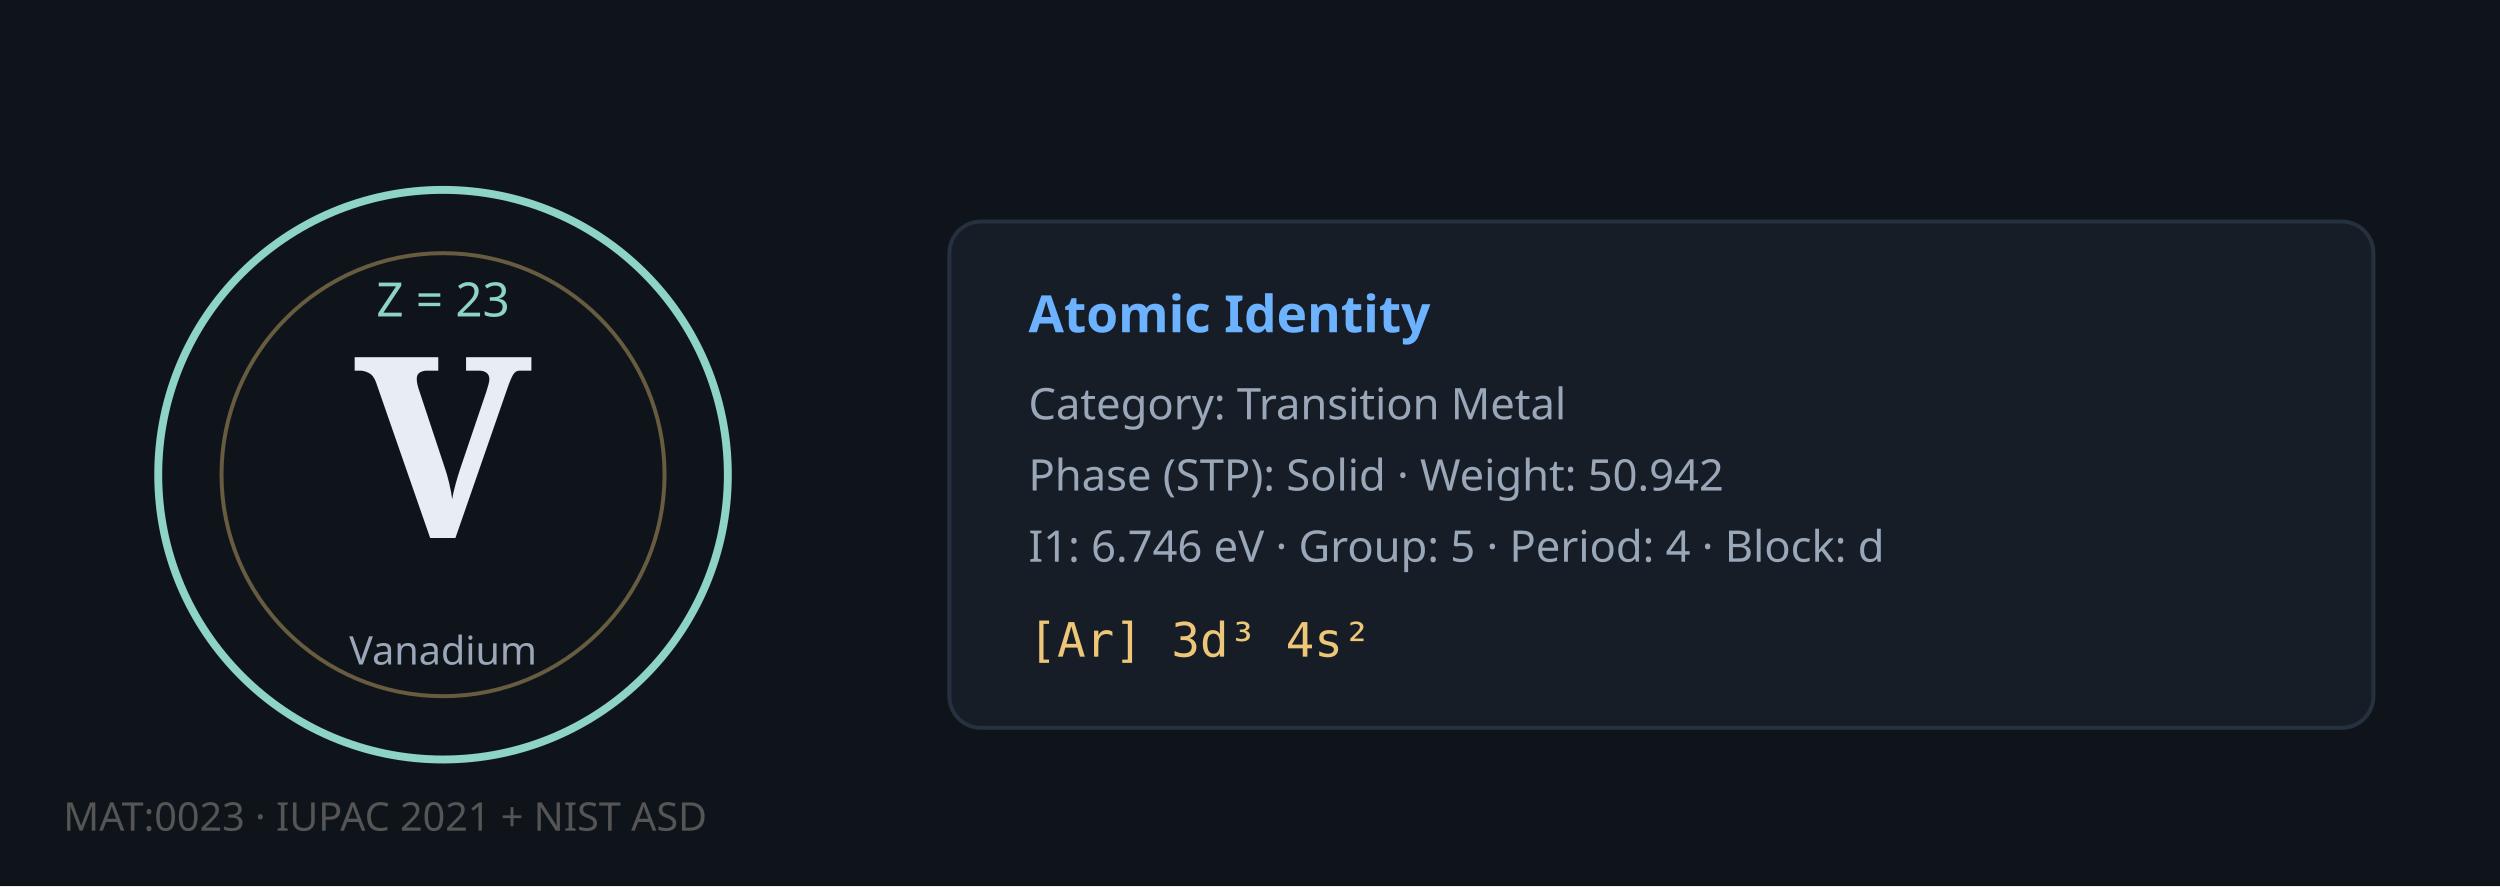
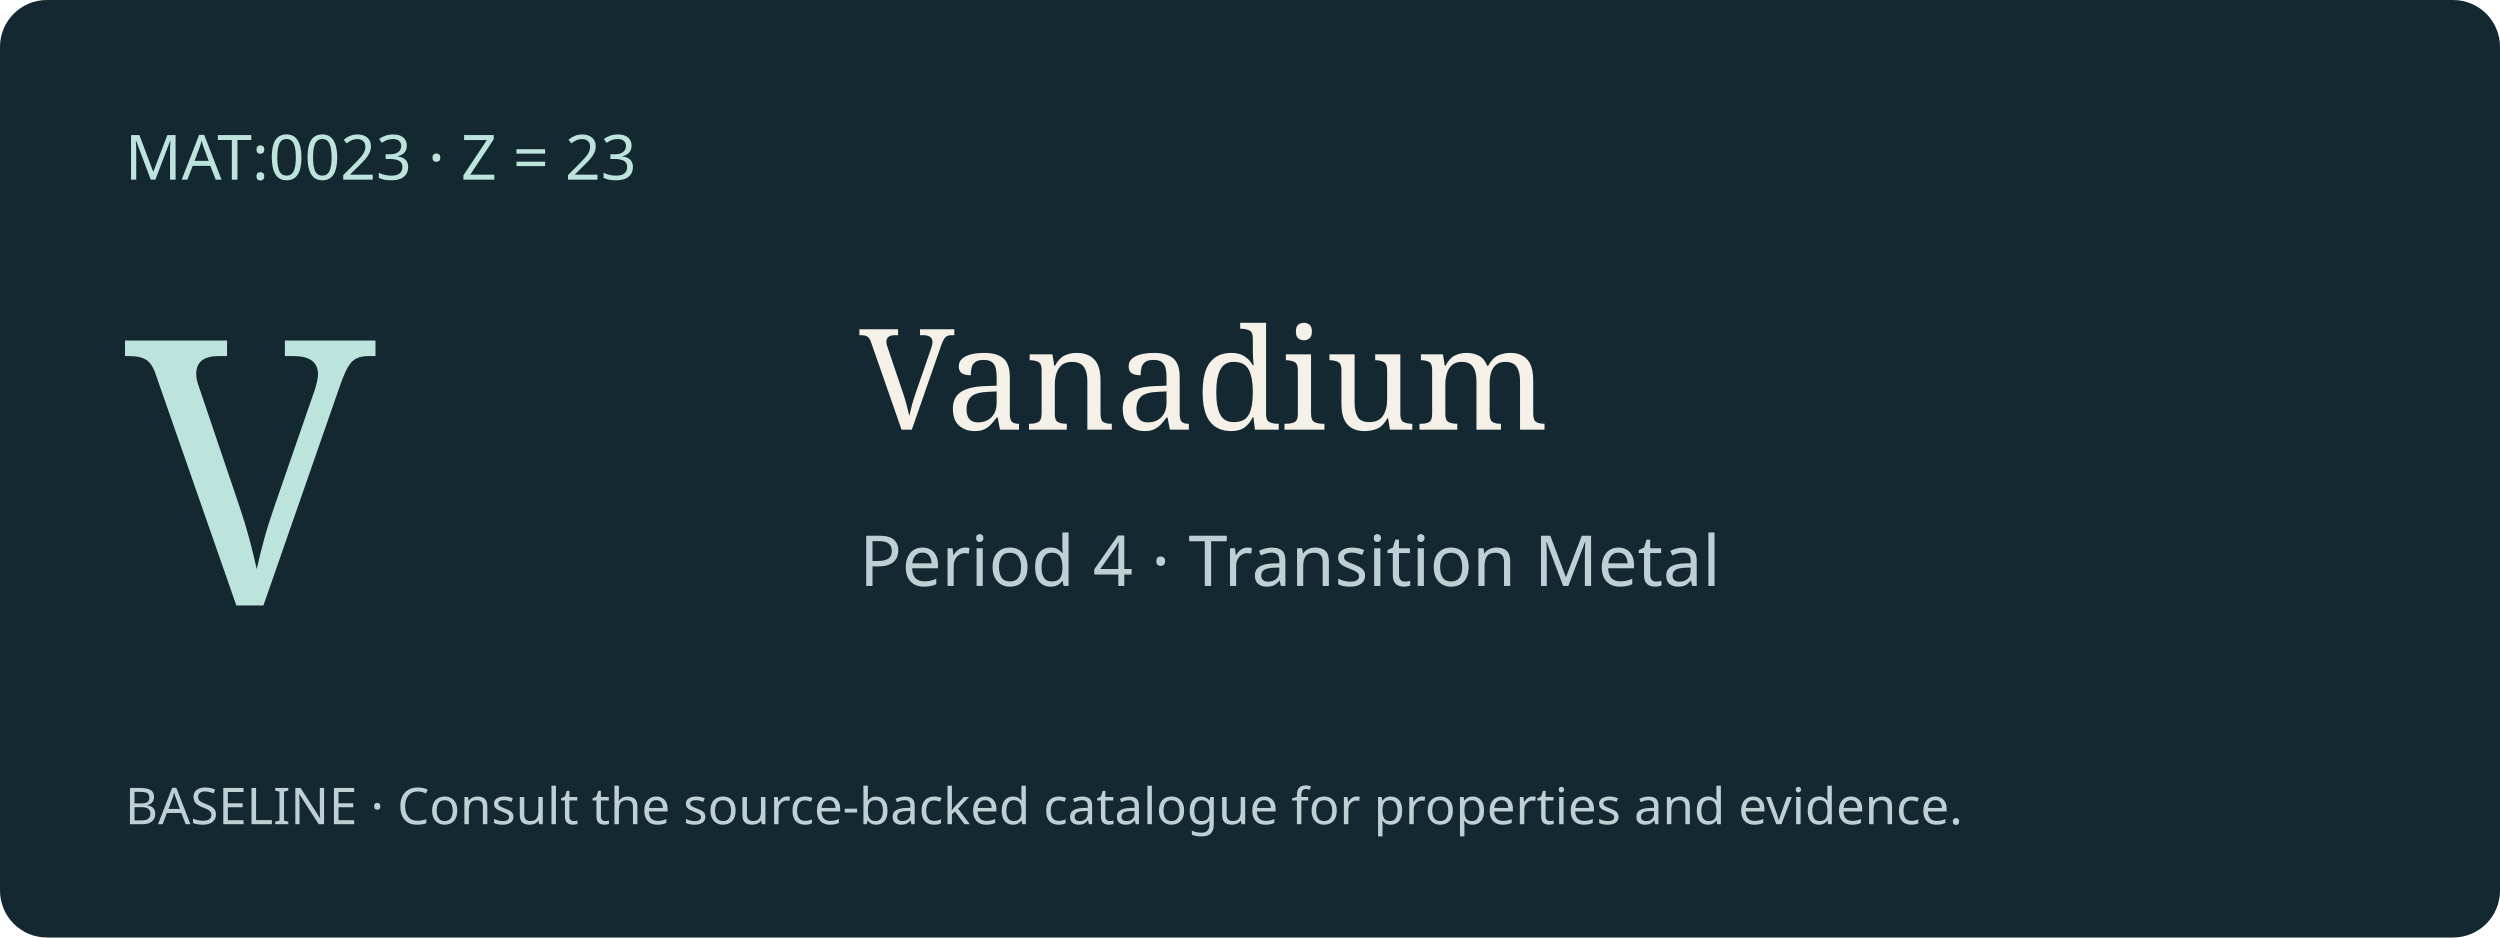
- <svg xmlns="http://www.w3.org/2000/svg" viewBox="0 0 632 224" width="632" height="224" role="img">
-   <rect width="632" height="224" fill="#0f141b" />
-   <circle cx="112" cy="120" r="72" fill="none" stroke="#8dd4c6" stroke-width="2" />
-   <circle cx="112" cy="120" r="56" fill="none" stroke="#edc777" stroke-width="1" opacity="0.4" />
-   <text x="112" y="80" text-anchor="middle" font-family="system-ui,sans-serif" font-size="12" fill="#8dd4c6">Z = 23</text>
-   <text x="112" y="136" text-anchor="middle" font-family="Georgia,serif" font-size="64" font-weight="700" fill="#e8edf3">V</text>
-   <text x="112" y="168" text-anchor="middle" font-family="system-ui,sans-serif" font-size="10" fill="#9aa7b8">Vanadium</text>
-   <rect x="240" y="56" width="360" height="128" rx="8" fill="#161d27" stroke="#26313f" />
-   <text x="260" y="84" font-family="system-ui,sans-serif" font-size="13" font-weight="700" fill="#6cb2ff">Atomic Identity</text>
-   <text x="260" y="106" font-family="system-ui,sans-serif" font-size="11" fill="#9aa7b8">Category: Transition Metal</text>
-   <text x="260" y="124" font-family="system-ui,sans-serif" font-size="11" fill="#9aa7b8">Phase (STP): Solid  ·  Weight: 50.942</text>
-   <text x="260" y="142" font-family="system-ui,sans-serif" font-size="11" fill="#9aa7b8">I1: 6.746 eV  ·  Group: 5  ·  Period: 4  ·  Block: d</text>
-   <text x="260" y="166" font-family="Consolas,monospace" font-size="12" fill="#edc777">[Ar] 3d³ 4s²</text>
-   <text x="16" y="210" font-family="system-ui,sans-serif" font-size="10" fill="#555">MAT:0023 · IUPAC 2021 + NIST ASD</text>
+ <svg xmlns="http://www.w3.org/2000/svg" viewBox="0 0 640 240" role="img">
+   <rect width="640" height="240" rx="12" fill="#142831" />
+   <text x="32" y="46" fill="#bde4dc" font-family="sans-serif" font-size="16">MAT:0023 · Z = 23</text>
+   <text x="32" y="155" fill="#bde4dc" font-family="serif" font-size="95">V</text>
+   <text x="220" y="110" fill="#f5f1e8" font-family="serif" font-size="36">Vanadium</text>
+   <text x="220" y="150" fill="#bed0d3" font-family="sans-serif" font-size="18">Period 4 · Transition Metal</text>
+   <text x="32" y="211" fill="#bed0d3" font-family="sans-serif" font-size="13">BASELINE · Consult the source-backed catalogue for properties and evidence.</text>
</svg>
